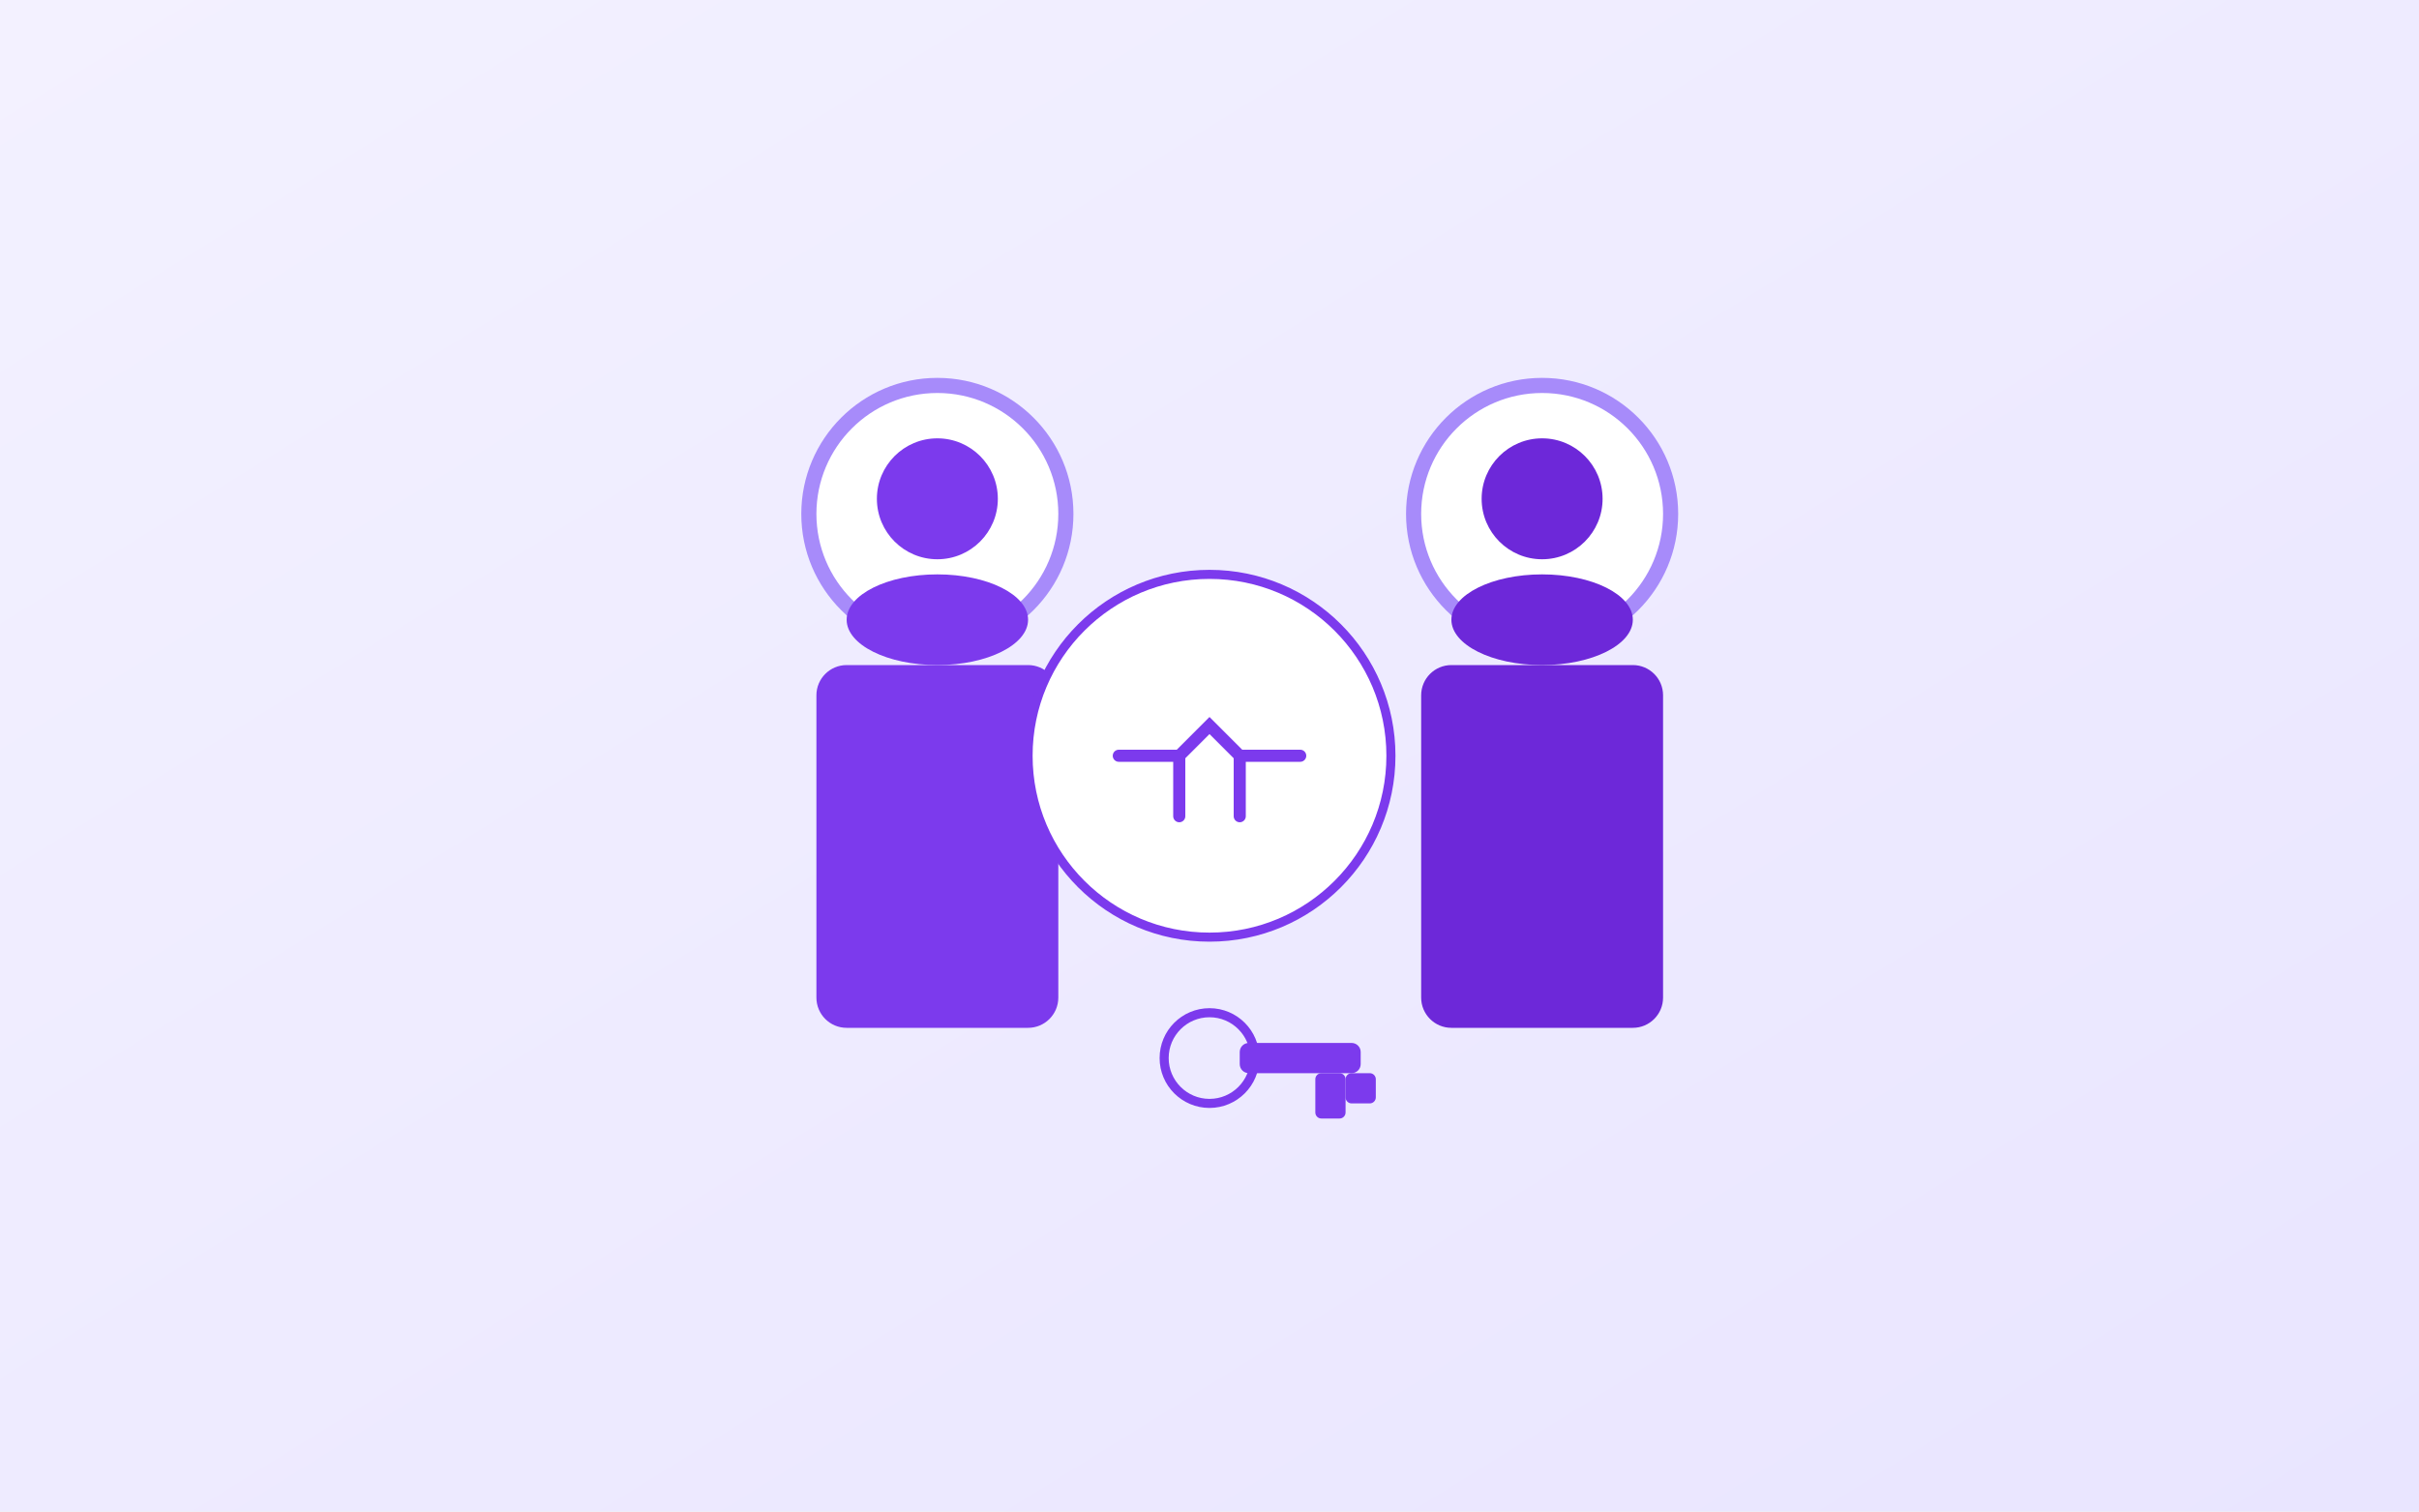
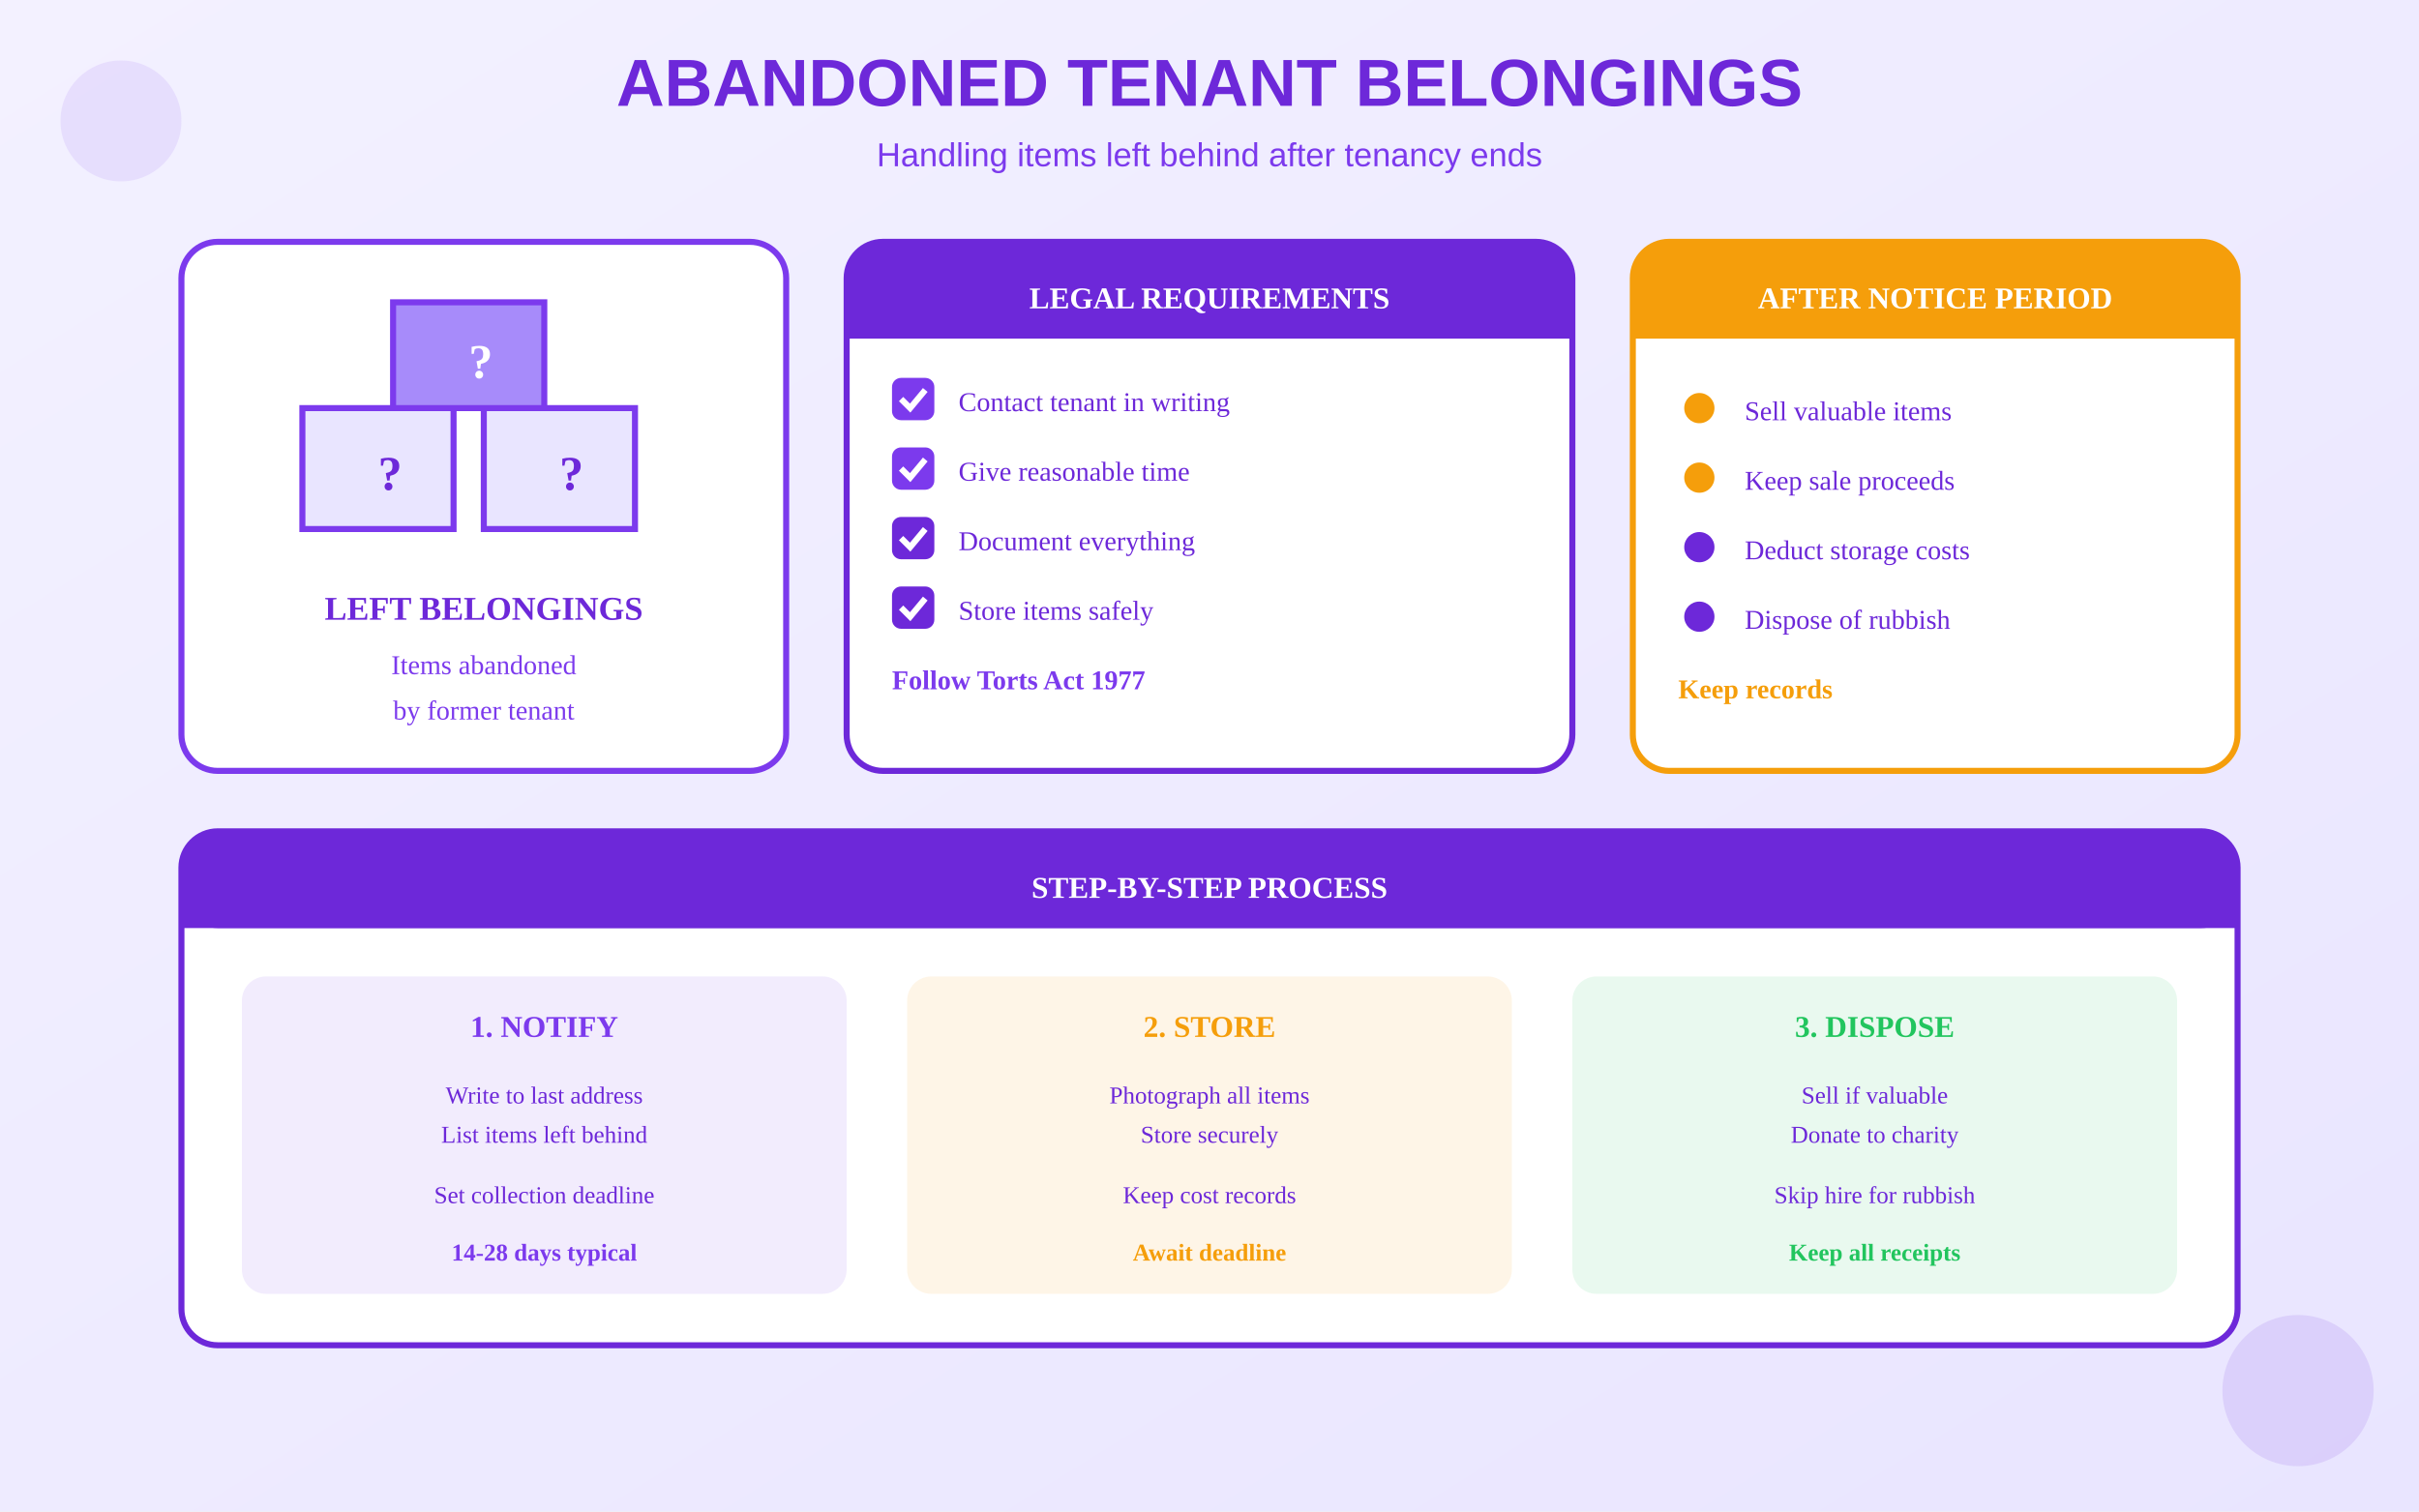
<svg xmlns="http://www.w3.org/2000/svg" viewBox="0 0 800 500">
  <defs>
    <linearGradient id="bgGrad" x1="0%" y1="0%" x2="100%" y2="100%">
      <stop offset="0%" style="stop-color:#F3F1FF" />
      <stop offset="100%" style="stop-color:#E9E5FF" />
    </linearGradient>
  </defs>
  <rect width="800" height="500" fill="url(#bgGrad)" />
-   <g transform="translate(250, 120)">
-     <circle cx="60" cy="50" r="45" fill="#A78BFA" />
-     <circle cx="60" cy="50" r="40" fill="white" />
-     <circle cx="60" cy="45" r="20" fill="#7C3AED" />
-     <ellipse cx="60" cy="85" rx="30" ry="15" fill="#7C3AED" />
-     <rect x="20" y="100" width="80" height="120" rx="10" fill="#7C3AED" />
+   <text x="400" y="35" text-anchor="middle" fill="#6D28D9" font-size="22" font-weight="bold" font-family="Arial">ABANDONED TENANT BELONGINGS</text>
+   <text x="400" y="55" text-anchor="middle" fill="#7C3AED" font-size="11" font-family="Arial">Handling items left behind after tenancy ends</text>
+   <g transform="translate(60, 80)">
+     <rect x="0" y="0" width="200" height="175" rx="12" fill="white" stroke="#7C3AED" stroke-width="2" />
+     <g transform="translate(25, 10)">
+       <rect x="15" y="45" width="50" height="40" fill="#E9E5FF" stroke="#7C3AED" stroke-width="2" />
+       <rect x="75" y="45" width="50" height="40" fill="#E9E5FF" stroke="#7C3AED" stroke-width="2" />
+       <rect x="45" y="10" width="50" height="35" fill="#A78BFA" stroke="#7C3AED" stroke-width="2" />
+       <text x="40" y="72" fill="#6D28D9" font-size="16" font-weight="bold">?</text>
+       <text x="100" y="72" fill="#6D28D9" font-size="16" font-weight="bold">?</text>
+       <text x="70" y="35" fill="white" font-size="16" font-weight="bold">?</text>
+     </g>
+     <text x="100" y="125" text-anchor="middle" fill="#6D28D9" font-size="11" font-weight="bold">LEFT BELONGINGS</text>
+     <text x="100" y="143" text-anchor="middle" fill="#7C3AED" font-size="9">Items abandoned</text>
+     <text x="100" y="158" text-anchor="middle" fill="#7C3AED" font-size="9">by former tenant</text>
  </g>
-   <g transform="translate(350, 200)">
-     <circle cx="50" cy="50" r="60" fill="white" stroke="#7C3AED" stroke-width="3" />
-     <path d="M20 50 L40 50 L50 40 L60 50 L80 50" stroke="#7C3AED" stroke-width="4" fill="none" stroke-linecap="round" />
-     <path d="M40 50 L40 70 M60 50 L60 70" stroke="#7C3AED" stroke-width="4" stroke-linecap="round" />
+   <g transform="translate(280, 80)">
+     <rect x="0" y="0" width="240" height="175" rx="12" fill="white" stroke="#6D28D9" stroke-width="2" />
+     <rect x="0" y="0" width="240" height="32" rx="12" fill="#6D28D9" />
+     <rect x="0" y="20" width="240" height="12" fill="#6D28D9" />
+     <text x="120" y="22" text-anchor="middle" fill="white" font-size="10" font-weight="bold">LEGAL REQUIREMENTS</text>
+     <g transform="translate(15, 45)">
+       <rect x="0" y="0" width="14" height="14" rx="3" fill="#7C3AED" />
+       <path d="M3 7 L6 10 L11 4" stroke="white" stroke-width="2" fill="none" />
+       <text x="22" y="11" fill="#6D28D9" font-size="9">Contact tenant in writing</text>
+     </g>
+     <g transform="translate(15, 68)">
+       <rect x="0" y="0" width="14" height="14" rx="3" fill="#7C3AED" />
+       <path d="M3 7 L6 10 L11 4" stroke="white" stroke-width="2" fill="none" />
+       <text x="22" y="11" fill="#6D28D9" font-size="9">Give reasonable time</text>
+     </g>
+     <g transform="translate(15, 91)">
+       <rect x="0" y="0" width="14" height="14" rx="3" fill="#6D28D9" />
+       <path d="M3 7 L6 10 L11 4" stroke="white" stroke-width="2" fill="none" />
+       <text x="22" y="11" fill="#6D28D9" font-size="9">Document everything</text>
+     </g>
+     <g transform="translate(15, 114)">
+       <rect x="0" y="0" width="14" height="14" rx="3" fill="#6D28D9" />
+       <path d="M3 7 L6 10 L11 4" stroke="white" stroke-width="2" fill="none" />
+       <text x="22" y="11" fill="#6D28D9" font-size="9">Store items safely</text>
+     </g>
+     <g transform="translate(15, 137)">
+       <text x="0" y="11" fill="#7C3AED" font-size="9" font-weight="bold">Follow Torts Act 1977</text>
+     </g>
  </g>
-   <g transform="translate(450, 120)">
-     <circle cx="60" cy="50" r="45" fill="#A78BFA" />
-     <circle cx="60" cy="50" r="40" fill="white" />
-     <circle cx="60" cy="45" r="20" fill="#6D28D9" />
-     <ellipse cx="60" cy="85" rx="30" ry="15" fill="#6D28D9" />
-     <rect x="20" y="100" width="80" height="120" rx="10" fill="#6D28D9" />
+   <g transform="translate(540, 80)">
+     <rect x="0" y="0" width="200" height="175" rx="12" fill="white" stroke="#F59E0B" stroke-width="2" />
+     <rect x="0" y="0" width="200" height="32" rx="12" fill="#F59E0B" />
+     <rect x="0" y="20" width="200" height="12" fill="#F59E0B" />
+     <text x="100" y="22" text-anchor="middle" fill="white" font-size="10" font-weight="bold">AFTER NOTICE PERIOD</text>
+     <g transform="translate(15, 48)">
+       <circle cx="7" cy="7" r="5" fill="#F59E0B" />
+       <text x="22" y="11" fill="#6D28D9" font-size="9">Sell valuable items</text>
+     </g>
+     <g transform="translate(15, 71)">
+       <circle cx="7" cy="7" r="5" fill="#F59E0B" />
+       <text x="22" y="11" fill="#6D28D9" font-size="9">Keep sale proceeds</text>
+     </g>
+     <g transform="translate(15, 94)">
+       <circle cx="7" cy="7" r="5" fill="#6D28D9" />
+       <text x="22" y="11" fill="#6D28D9" font-size="9">Deduct storage costs</text>
+     </g>
+     <g transform="translate(15, 117)">
+       <circle cx="7" cy="7" r="5" fill="#6D28D9" />
+       <text x="22" y="11" fill="#6D28D9" font-size="9">Dispose of rubbish</text>
+     </g>
+     <g transform="translate(15, 140)">
+       <text x="0" y="11" fill="#F59E0B" font-size="9" font-weight="bold">Keep records</text>
+     </g>
  </g>
-   <g transform="translate(380, 330)">
-     <circle cx="20" cy="20" r="15" fill="none" stroke="#7C3AED" stroke-width="3" />
-     <rect x="30" y="15" width="40" height="10" rx="3" fill="#7C3AED" />
-     <rect x="55" y="25" width="10" height="15" rx="2" fill="#7C3AED" />
-     <rect x="65" y="25" width="10" height="10" rx="2" fill="#7C3AED" />
+   <g transform="translate(60, 275)">
+     <rect x="0" y="0" width="680" height="170" rx="12" fill="white" stroke="#6D28D9" stroke-width="2" />
+     <rect x="0" y="0" width="680" height="32" rx="12" fill="#6D28D9" />
+     <rect x="0" y="20" width="680" height="12" fill="#6D28D9" />
+     <text x="340" y="22" text-anchor="middle" fill="white" font-size="10" font-weight="bold">STEP-BY-STEP PROCESS</text>
+     <g transform="translate(20, 48)">
+       <rect x="0" y="0" width="200" height="105" rx="8" fill="#7C3AED" opacity="0.1" />
+       <text x="100" y="20" text-anchor="middle" fill="#7C3AED" font-size="10" font-weight="bold">1. NOTIFY</text>
+       <text x="100" y="42" text-anchor="middle" fill="#6D28D9" font-size="8">Write to last address</text>
+       <text x="100" y="55" text-anchor="middle" fill="#6D28D9" font-size="8">List items left behind</text>
+       <text x="100" y="75" text-anchor="middle" fill="#6D28D9" font-size="8">Set collection deadline</text>
+       <text x="100" y="94" text-anchor="middle" fill="#7C3AED" font-size="8" font-weight="bold">14-28 days typical</text>
+     </g>
+     <g transform="translate(240, 48)">
+       <rect x="0" y="0" width="200" height="105" rx="8" fill="#F59E0B" opacity="0.1" />
+       <text x="100" y="20" text-anchor="middle" fill="#F59E0B" font-size="10" font-weight="bold">2. STORE</text>
+       <text x="100" y="42" text-anchor="middle" fill="#6D28D9" font-size="8">Photograph all items</text>
+       <text x="100" y="55" text-anchor="middle" fill="#6D28D9" font-size="8">Store securely</text>
+       <text x="100" y="75" text-anchor="middle" fill="#6D28D9" font-size="8">Keep cost records</text>
+       <text x="100" y="94" text-anchor="middle" fill="#F59E0B" font-size="8" font-weight="bold">Await deadline</text>
+     </g>
+     <g transform="translate(460, 48)">
+       <rect x="0" y="0" width="200" height="105" rx="8" fill="#22C55E" opacity="0.1" />
+       <text x="100" y="20" text-anchor="middle" fill="#22C55E" font-size="10" font-weight="bold">3. DISPOSE</text>
+       <text x="100" y="42" text-anchor="middle" fill="#6D28D9" font-size="8">Sell if valuable</text>
+       <text x="100" y="55" text-anchor="middle" fill="#6D28D9" font-size="8">Donate to charity</text>
+       <text x="100" y="75" text-anchor="middle" fill="#6D28D9" font-size="8">Skip hire for rubbish</text>
+       <text x="100" y="94" text-anchor="middle" fill="#22C55E" font-size="8" font-weight="bold">Keep all receipts</text>
+     </g>
  </g>
+   <circle cx="40" cy="40" r="20" fill="#7C3AED" opacity="0.1" />
+   <circle cx="760" cy="460" r="25" fill="#6D28D9" opacity="0.12" />
</svg>
